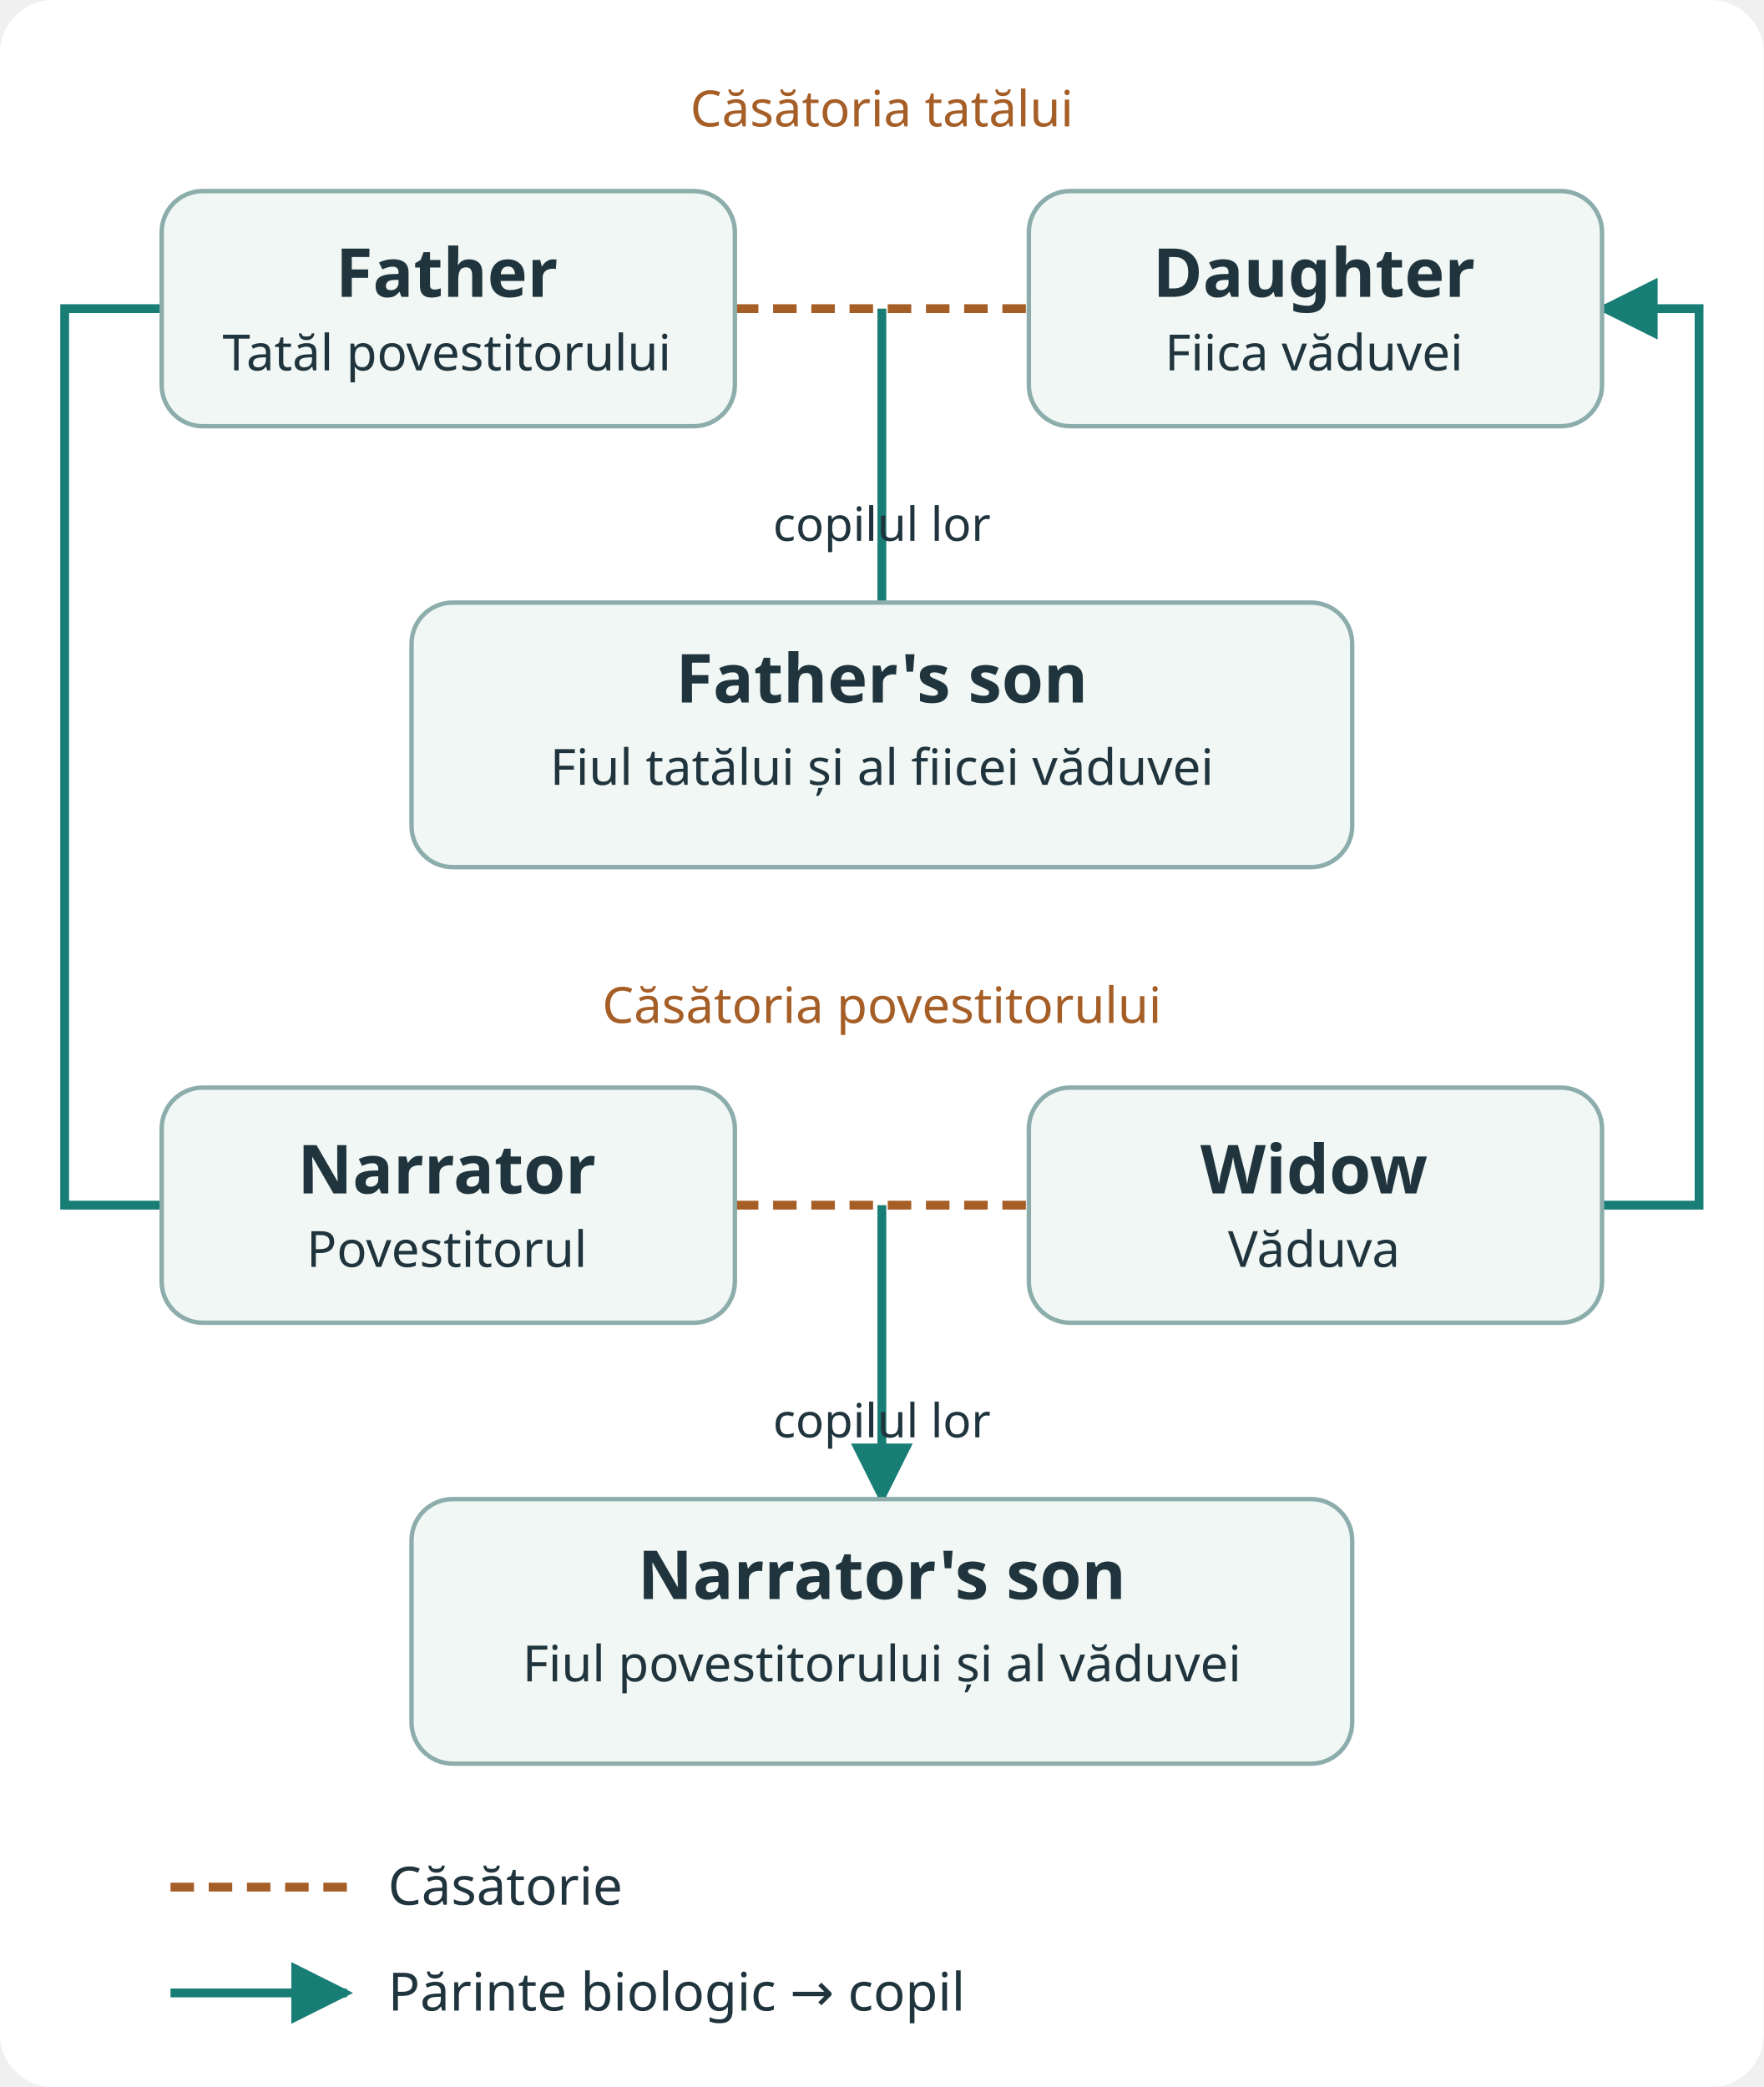
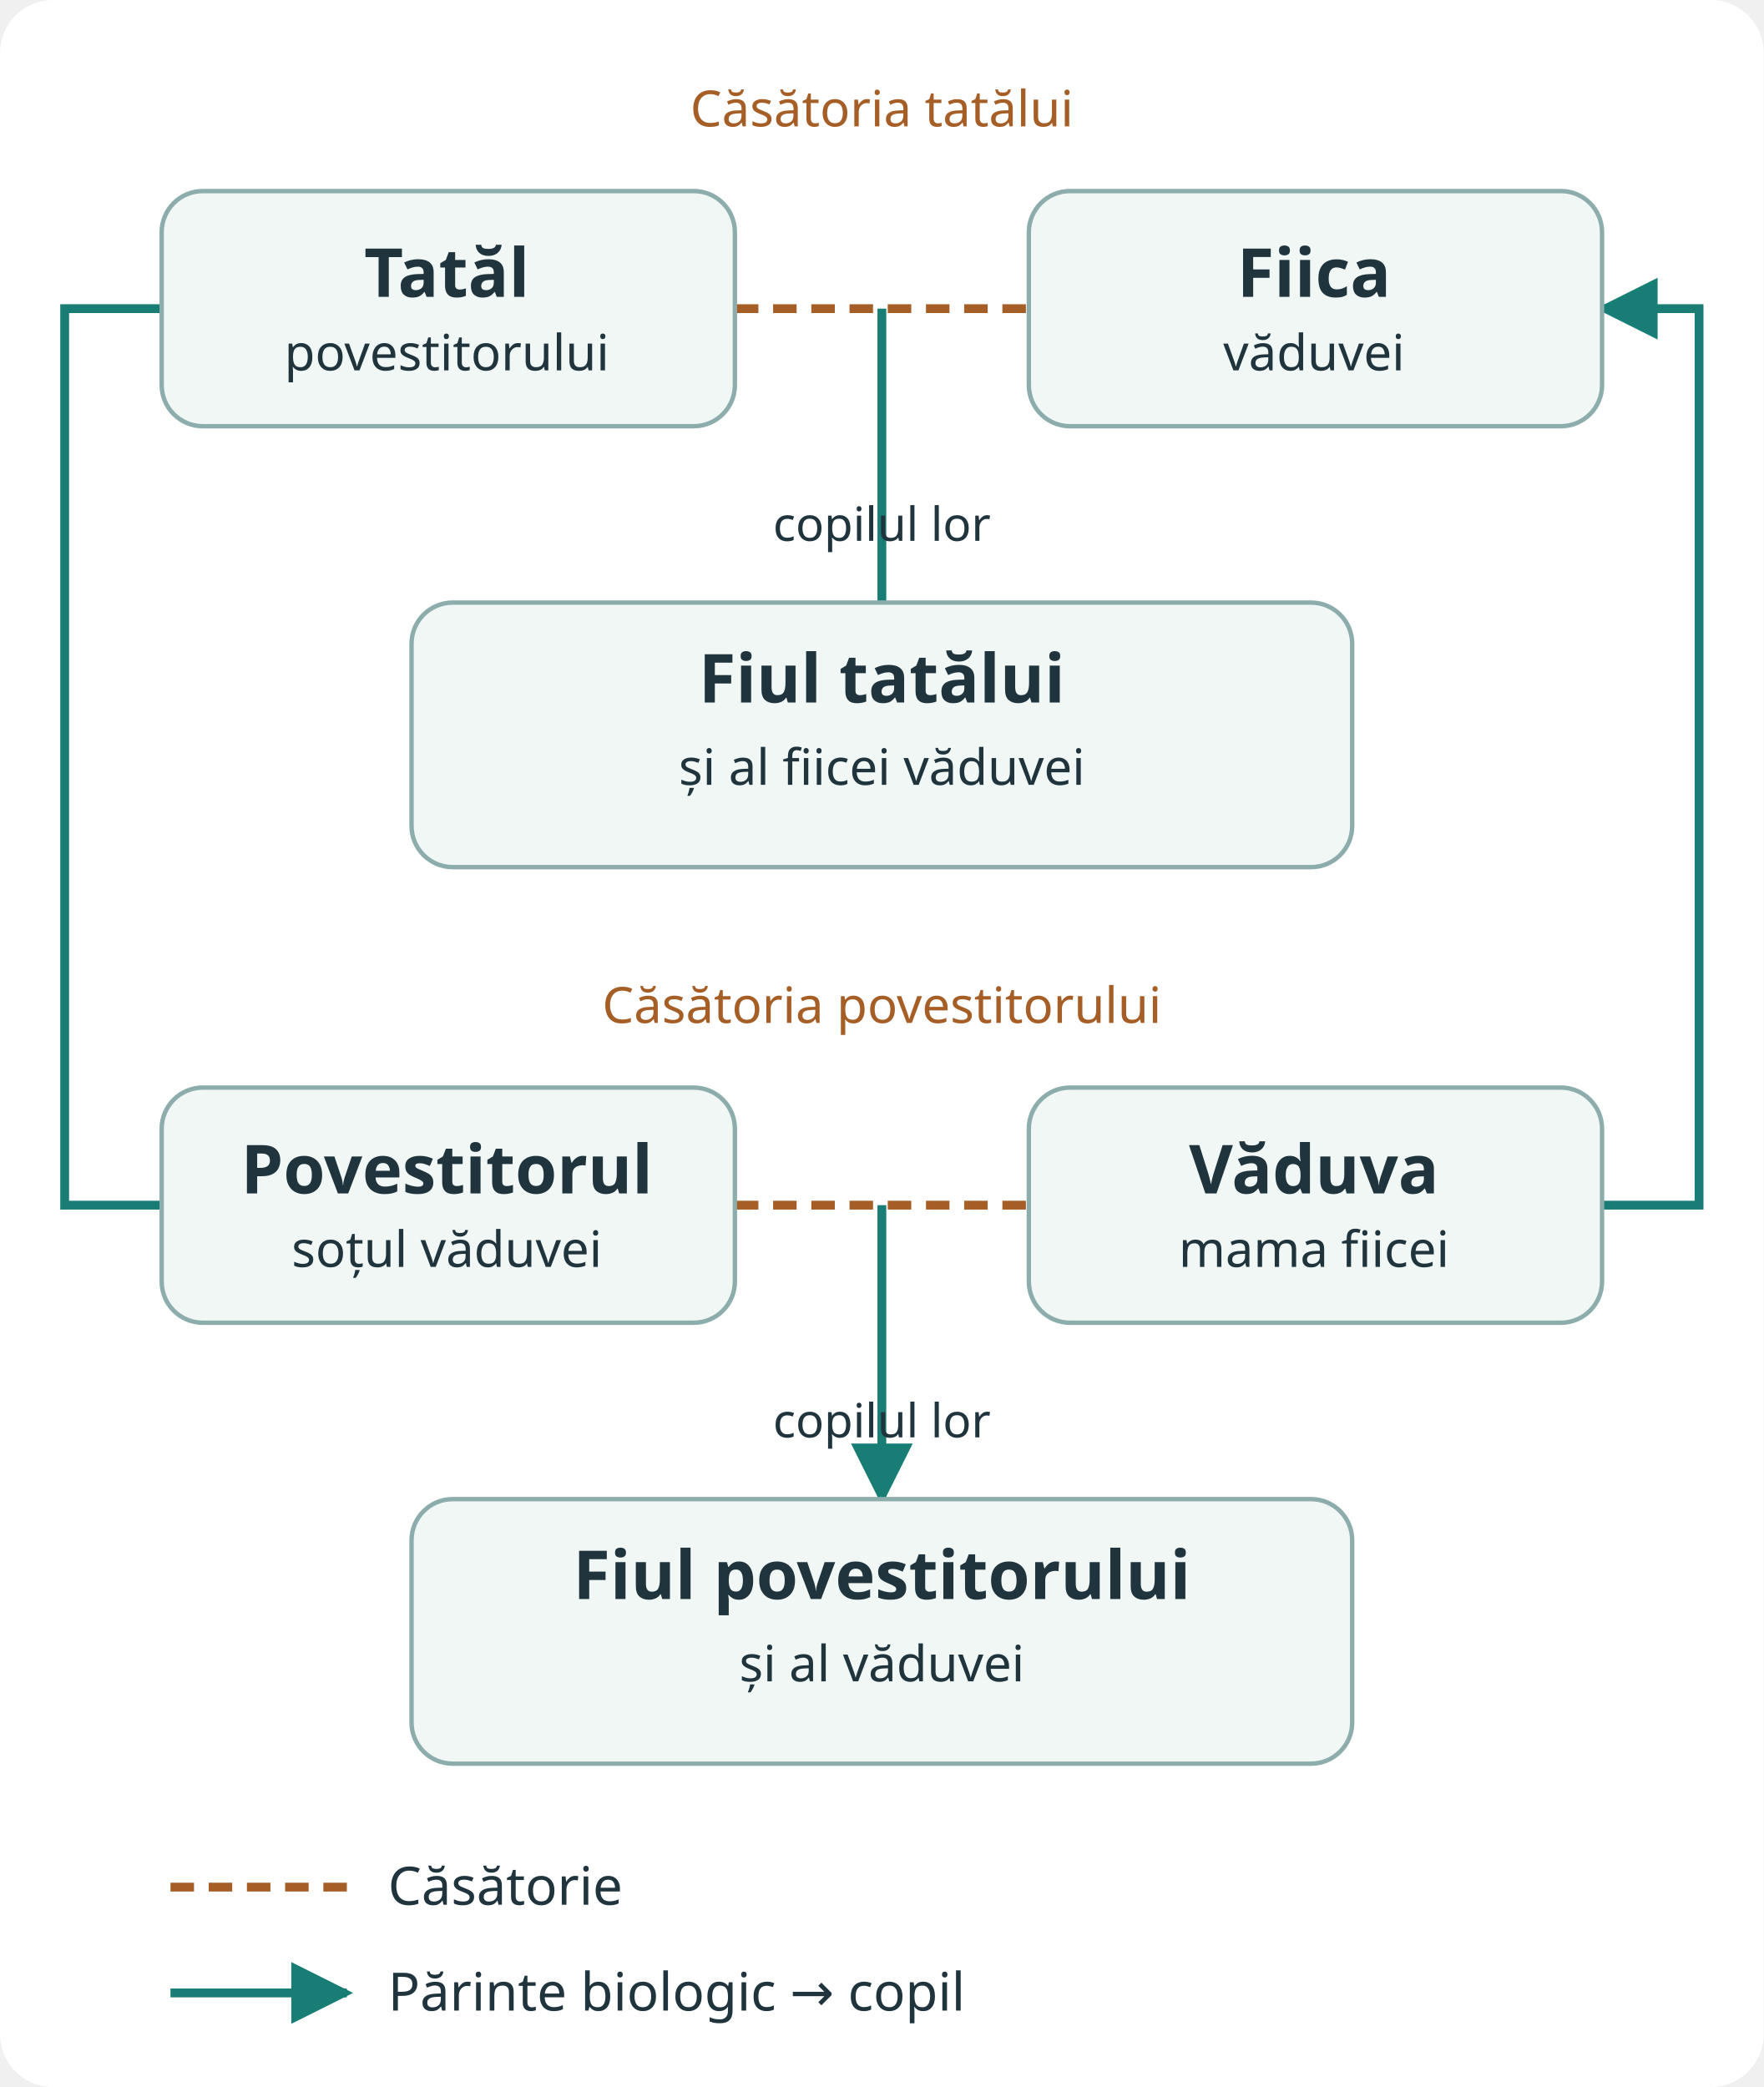
<svg xmlns="http://www.w3.org/2000/svg" viewBox="0 0 600 710" role="img" aria-labelledby="title desc">
  <defs>
    <marker id="arrow" viewBox="0 0 10 10" refX="9" refY="5" markerWidth="7" markerHeight="7" orient="auto">
      <path d="M0 0 10 5 0 10Z" fill="#187d75" />
    </marker>
  </defs>
  <rect width="600" height="710" rx="18" fill="white" />
  <g fill="none" stroke-width="3">
    <path d="M250 105H350M250 410H350" stroke="#a65e27" stroke-dasharray="8 5" />
    <g stroke="#187d75" marker-end="url(#arrow)">
      <path d="M300 105V205M300 410V510" />
      <path d="M55 105H22V410H55M545 410H578V105H545" />
    </g>
  </g>
  <g fill="#f0f7f4" stroke="#8cadab" stroke-width="1.5">
    <rect x="55" y="65" width="195" height="80" rx="14" />
    <rect x="350" y="65" width="195" height="80" rx="14" />
    <rect x="140" y="205" width="320" height="90" rx="14" />
    <rect x="55" y="370" width="195" height="80" rx="14" />
    <rect x="350" y="370" width="195" height="80" rx="14" />
    <rect x="140" y="510" width="320" height="90" rx="14" />
  </g>
  <g font-family="system-ui,sans-serif" text-anchor="middle" fill="#20343d">
    <g font-size="23" font-weight="700">
-       <text x="152" y="101">Father</text>
-       <text x="447" y="101">Daughter</text>
-       <text x="300" y="239">Father's son</text>
-       <text x="152" y="406">Narrator</text>
-       <text x="447" y="406">Widow</text>
-       <text x="300" y="544">Narrator's son</text>
+       <text x="152" y="101">Tatăl</text>
+       <text x="447" y="101">Fiica</text>
+       <text x="300" y="239">Fiul tatălui</text>
+       <text x="152" y="406">Povestitorul</text>
+       <text x="447" y="406">Văduva</text>
+       <text x="300" y="544">Fiul povestitorului</text>
    </g>
    <g font-size="17">
-       <text x="152" y="126">Tatăl povestitorului</text>
-       <text x="447" y="126">Fiica văduvei</text>
-       <text x="300" y="267">Fiul tatălui și al fiicei văduvei</text>
-       <text x="152" y="431">Povestitorul</text>
-       <text x="447" y="431">Văduva</text>
-       <text x="300" y="572">Fiul povestitorului și al văduvei</text>
+       <text x="152" y="126">povestitorului</text>
+       <text x="447" y="126">văduvei</text>
+       <text x="300" y="267">și al fiicei văduvei</text>
+       <text x="152" y="431">soțul văduvei</text>
+       <text x="447" y="431">mama fiicei</text>
+       <text x="300" y="572">și al văduvei</text>
    </g>
    <g font-size="17" fill="#a65e27">
      <text x="300" y="43">Căsătoria tatălui</text>
      <text x="300" y="348">Căsătoria povestitorului</text>
    </g>
    <g font-size="16">
      <text x="300" y="184">copilul lor</text>
      <text x="300" y="489">copilul lor</text>
    </g>
  </g>
  <g font-family="system-ui,sans-serif" font-size="18" fill="#20343d">
    <path d="M58 642H118" stroke="#a65e27" stroke-width="3" stroke-dasharray="8 5" />
    <text x="132" y="648">Căsătorie</text>
    <path d="M58 678H118" stroke="#187d75" stroke-width="3" marker-end="url(#arrow)" />
    <text x="132" y="684">Părinte biologic → copil</text>
  </g>
</svg>
